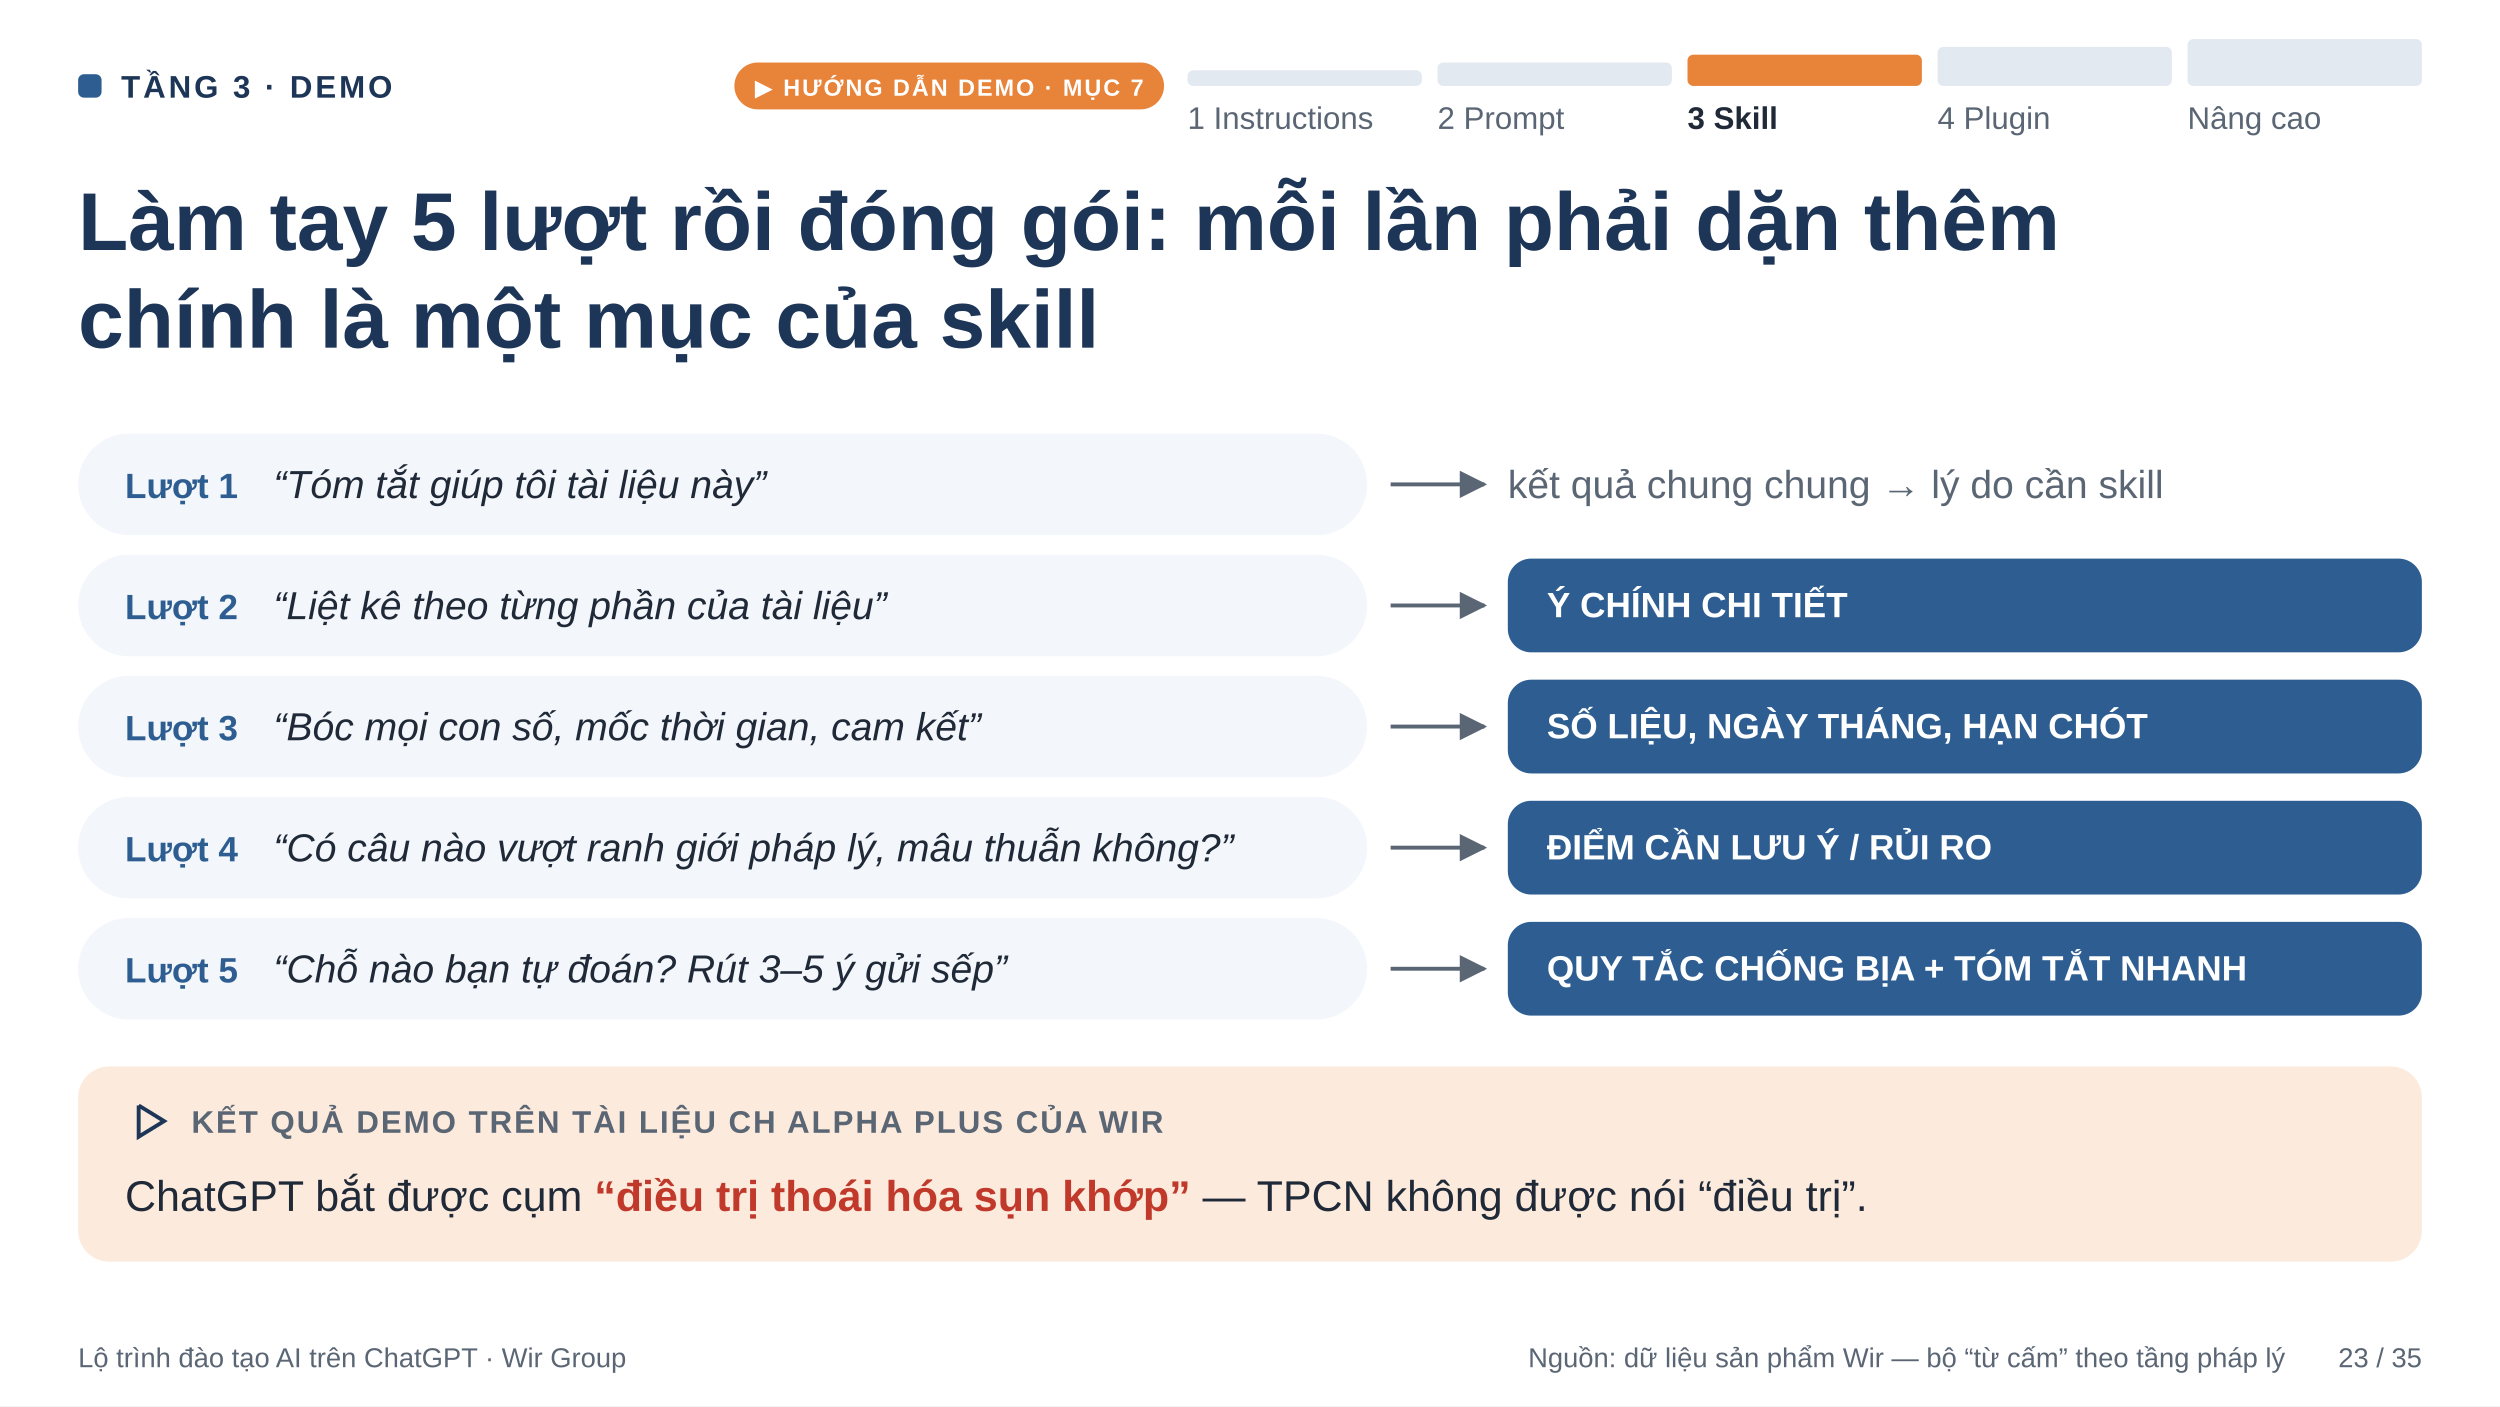
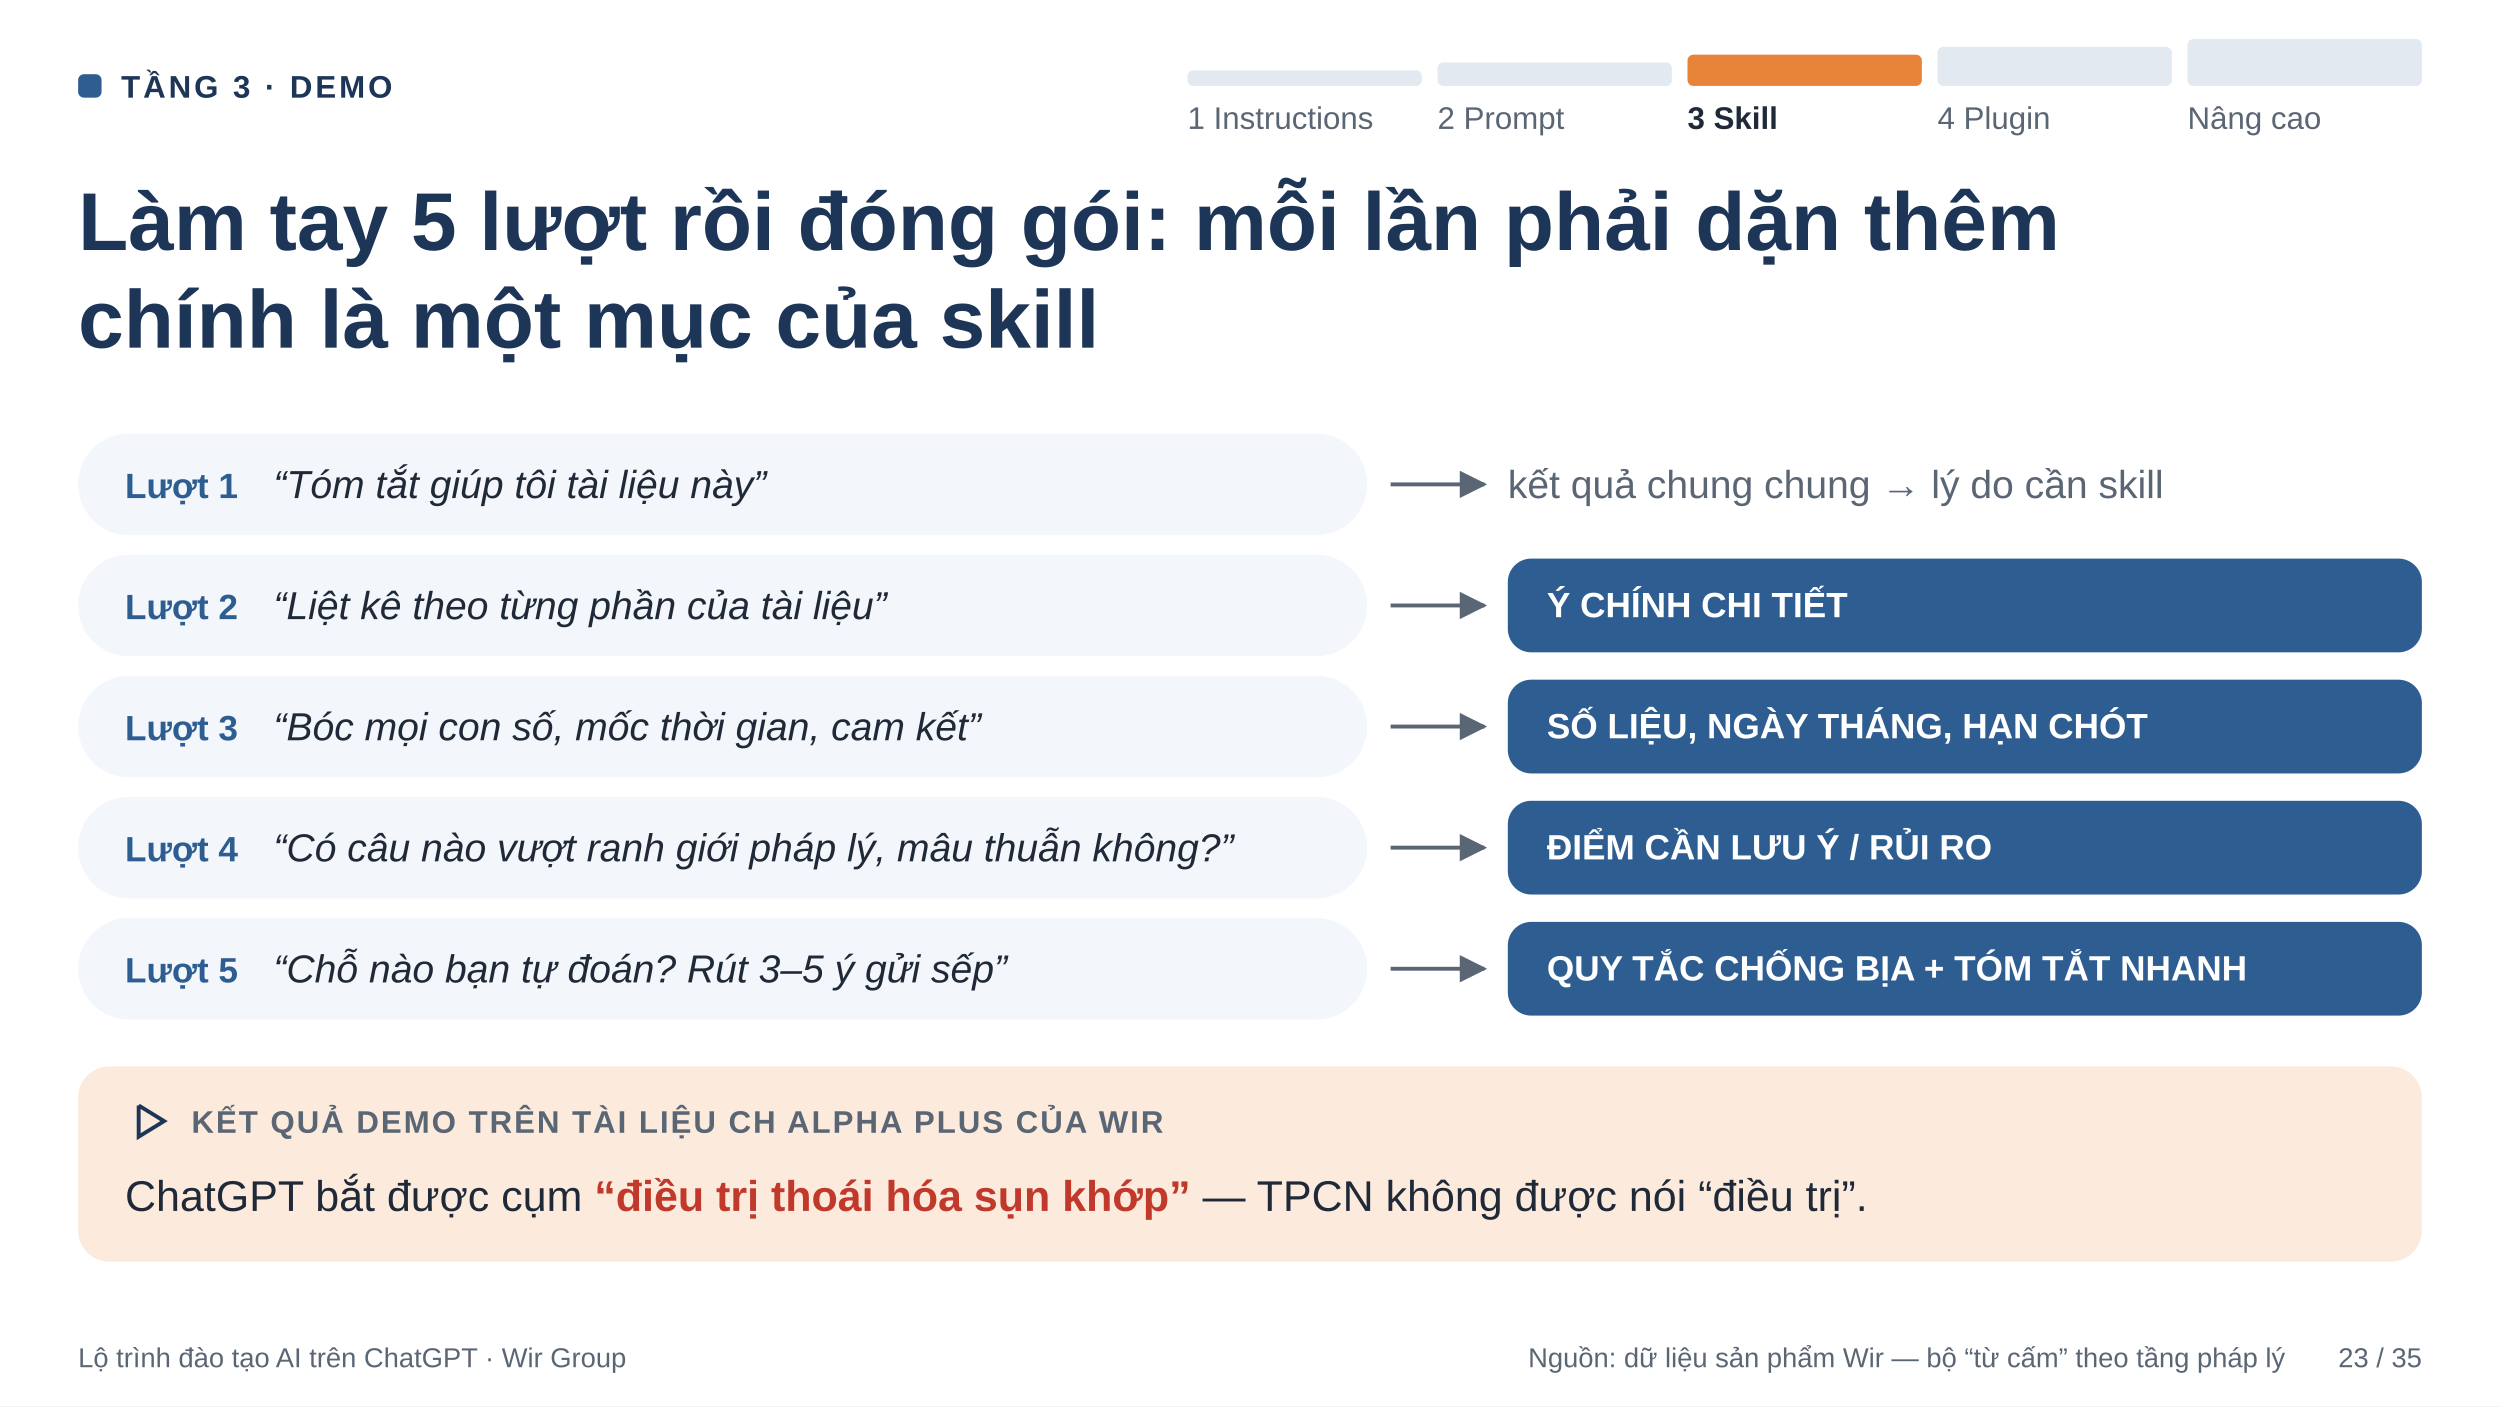
<svg xmlns="http://www.w3.org/2000/svg" viewBox="0 0 1280 720" width="1280" height="720" font-family="Aptos, 'Segoe UI', Arial, sans-serif" data-pptx-page-role="content">
  <defs>
    <marker id="arrow-muted" viewBox="0 0 10 10" refX="9" refY="5" markerWidth="7" markerHeight="7" orient="auto">
      <polygon points="0,0 10,5 0,10" fill="#5B6675" />
    </marker>
  </defs>
  <rect id="bg" data-pptx-role="background" x="0" y="0" width="1280" height="720" fill="#FFFFFF" />
  <g id="section-kicker" data-pptx-role="chrome" data-pptx-bounds="40 30 540 30">
    <rect x="40" y="38" width="12" height="12" rx="3" fill="#2E5E91" />
    <text x="62" y="50" font-size="16" font-weight="bold" letter-spacing="1.5" fill="#1D3557">TẦNG 3 · DEMO</text>
-   </g>
-   <g id="demo-flag" data-pptx-role="chrome" data-pptx-bounds="376 30 224 28">
-     <rect x="376" y="32" width="220" height="24" rx="12" fill="#E8833A" />
-     <text x="486" y="49" font-size="12" font-weight="bold" letter-spacing="1" fill="#FFFFFF" text-anchor="middle">▶ HƯỚNG DẪN DEMO · MỤC 7</text>
  </g>
  <g id="roadmap-tracker" data-pptx-role="chrome" data-pptx-bounds="600 14 640 62">
    <rect x="608" y="36" width="120" height="8" rx="3" fill="#E3E9F1" />
    <rect x="736" y="32" width="120" height="12" rx="3" fill="#E3E9F1" />
    <rect x="864" y="28" width="120" height="16" rx="3" fill="#E8833A" />
    <rect x="992" y="24" width="120" height="20" rx="3" fill="#E3E9F1" />
    <rect x="1120" y="20" width="120" height="24" rx="3" fill="#E3E9F1" />
    <text x="608" y="66" font-size="16" fill="#5B6675">1 Instructions</text>
    <text x="736" y="66" font-size="16" fill="#5B6675">2 Prompt</text>
    <text x="864" y="66" font-size="16" font-weight="bold" fill="#1F2937">3 Skill</text>
    <text x="992" y="66" font-size="16" fill="#5B6675">4 Plugin</text>
    <text x="1120" y="66" font-size="16" fill="#5B6675">Nâng cao</text>
  </g>
  <text font-size="42" font-weight="bold" fill="#1D3557" x="40" y="128">Làm tay 5 lượt rồi đóng gói: mỗi lần phải dặn thêm</text>
  <text font-size="42" font-weight="bold" fill="#1D3557" x="40" y="178">chính là một mục của skill</text>
  <g id="turn-1" data-pptx-bounds="40 222 1200 52">
    <rect x="40" y="222" width="660" height="52" rx="26" fill="#F3F6FA" />
    <text x="64" y="255" font-size="18" font-weight="bold" fill="#2E5E91">Lượt 1</text>
    <text x="140" y="255" font-size="20" font-style="italic" fill="#1F2937">“Tóm tắt giúp tôi tài liệu này”</text>
    <line x1="712" y1="248" x2="760" y2="248" stroke="#5B6675" stroke-width="2" marker-end="url(#arrow-muted)" />
    <text x="772" y="255" font-size="20" fill="#5B6675">kết quả chung chung → lý do cần skill</text>
  </g>
  <g id="turn-2" data-pptx-bounds="40 284 1200 52">
    <rect x="40" y="284" width="660" height="52" rx="26" fill="#F3F6FA" />
    <text x="64" y="317" font-size="18" font-weight="bold" fill="#2E5E91">Lượt 2</text>
    <text x="140" y="317" font-size="20" font-style="italic" fill="#1F2937">“Liệt kê theo từng phần của tài liệu”</text>
    <line x1="712" y1="310" x2="760" y2="310" stroke="#5B6675" stroke-width="2" marker-end="url(#arrow-muted)" />
    <rect x="772" y="286" width="468" height="48" rx="12" fill="#2E5E91" />
    <text x="792" y="316" font-size="18" font-weight="bold" fill="#FFFFFF">Ý CHÍNH CHI TIẾT</text>
  </g>
  <g id="turn-3" data-pptx-bounds="40 346 1200 52">
    <rect x="40" y="346" width="660" height="52" rx="26" fill="#F3F6FA" />
    <text x="64" y="379" font-size="18" font-weight="bold" fill="#2E5E91">Lượt 3</text>
    <text x="140" y="379" font-size="20" font-style="italic" fill="#1F2937">“Bóc mọi con số, mốc thời gian, cam kết”</text>
    <line x1="712" y1="372" x2="760" y2="372" stroke="#5B6675" stroke-width="2" marker-end="url(#arrow-muted)" />
    <rect x="772" y="348" width="468" height="48" rx="12" fill="#2E5E91" />
    <text x="792" y="378" font-size="18" font-weight="bold" fill="#FFFFFF">SỐ LIỆU, NGÀY THÁNG, HẠN CHÓT</text>
  </g>
  <g id="turn-4" data-pptx-bounds="40 408 1200 52">
    <rect x="40" y="408" width="660" height="52" rx="26" fill="#F3F6FA" />
    <text x="64" y="441" font-size="18" font-weight="bold" fill="#2E5E91">Lượt 4</text>
    <text x="140" y="441" font-size="20" font-style="italic" fill="#1F2937">“Có câu nào vượt ranh giới pháp lý, mâu thuẫn không?”</text>
    <line x1="712" y1="434" x2="760" y2="434" stroke="#5B6675" stroke-width="2" marker-end="url(#arrow-muted)" />
    <rect x="772" y="410" width="468" height="48" rx="12" fill="#2E5E91" />
    <text x="792" y="440" font-size="18" font-weight="bold" fill="#FFFFFF">ĐIỂM CẦN LƯU Ý / RỦI RO</text>
  </g>
  <g id="turn-5" data-pptx-bounds="40 470 1200 52">
    <rect x="40" y="470" width="660" height="52" rx="26" fill="#F3F6FA" />
    <text x="64" y="503" font-size="18" font-weight="bold" fill="#2E5E91">Lượt 5</text>
    <text x="140" y="503" font-size="20" font-style="italic" fill="#1F2937">“Chỗ nào bạn tự đoán? Rút 3–5 ý gửi sếp”</text>
    <line x1="712" y1="496" x2="760" y2="496" stroke="#5B6675" stroke-width="2" marker-end="url(#arrow-muted)" />
    <rect x="772" y="472" width="468" height="48" rx="12" fill="#2E5E91" />
    <text x="792" y="502" font-size="18" font-weight="bold" fill="#FFFFFF">QUY TẮC CHỐNG BỊA + TÓM TẮT NHANH</text>
  </g>
  <g id="demo-result" data-pptx-bounds="40 546 1200 100">
    <rect x="40" y="546" width="1200" height="100" rx="16" fill="#FCEBDD" />
    <g transform="translate(64, 562)" fill="none" stroke="#1D3557" stroke-width="2">
      <path d="M7 4v16l13 -8l-13 -8" />
    </g>
    <text x="98" y="580" font-size="16" font-weight="bold" letter-spacing="1" fill="#5B6675">KẾT QUẢ DEMO TRÊN TÀI LIỆU CH ALPHA PLUS CỦA WIR</text>
    <text x="64" y="620" font-size="22" fill="#1F2937">ChatGPT bắt được cụm <tspan font-weight="bold" fill="#C0392B">“điều trị thoái hóa sụn khớp”</tspan> — TPCN không được nói “điều trị”.</text>
  </g>
  <text id="footer-course" data-pptx-role="footer" x="40" y="700" font-size="14" fill="#5B6675">Lộ trình đào tạo AI trên ChatGPT · Wir Group</text>
  <text id="source-note" data-pptx-role="footer" x="1170" y="700" font-size="14" text-anchor="end" fill="#5B6675">Nguồn: dữ liệu sản phẩm Wir — bộ “từ cấm” theo tầng pháp lý</text>
  <text id="page-number" data-pptx-role="page-number" x="1240" y="700" font-size="14" text-anchor="end" fill="#5B6675">23 / 35</text>
</svg>
